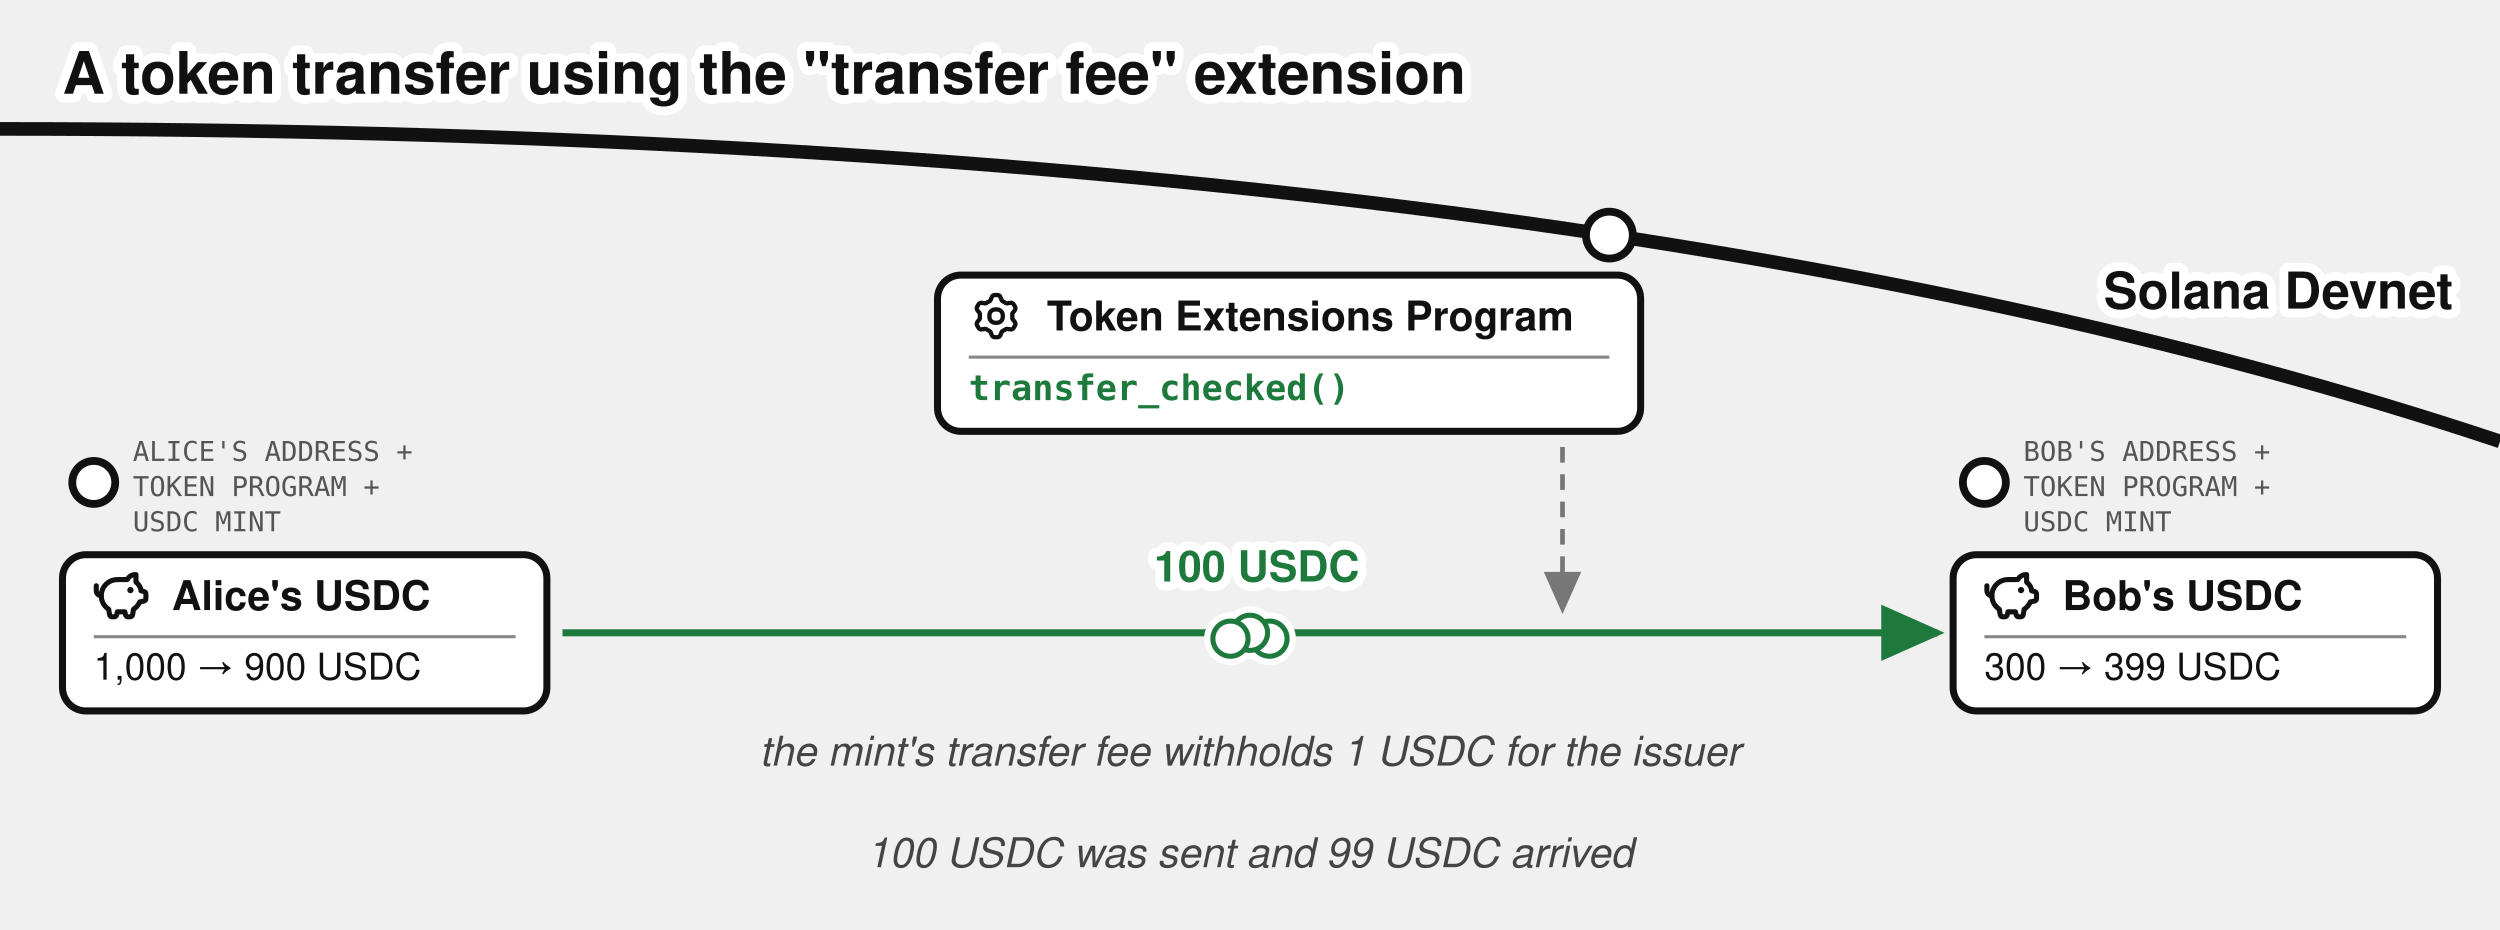
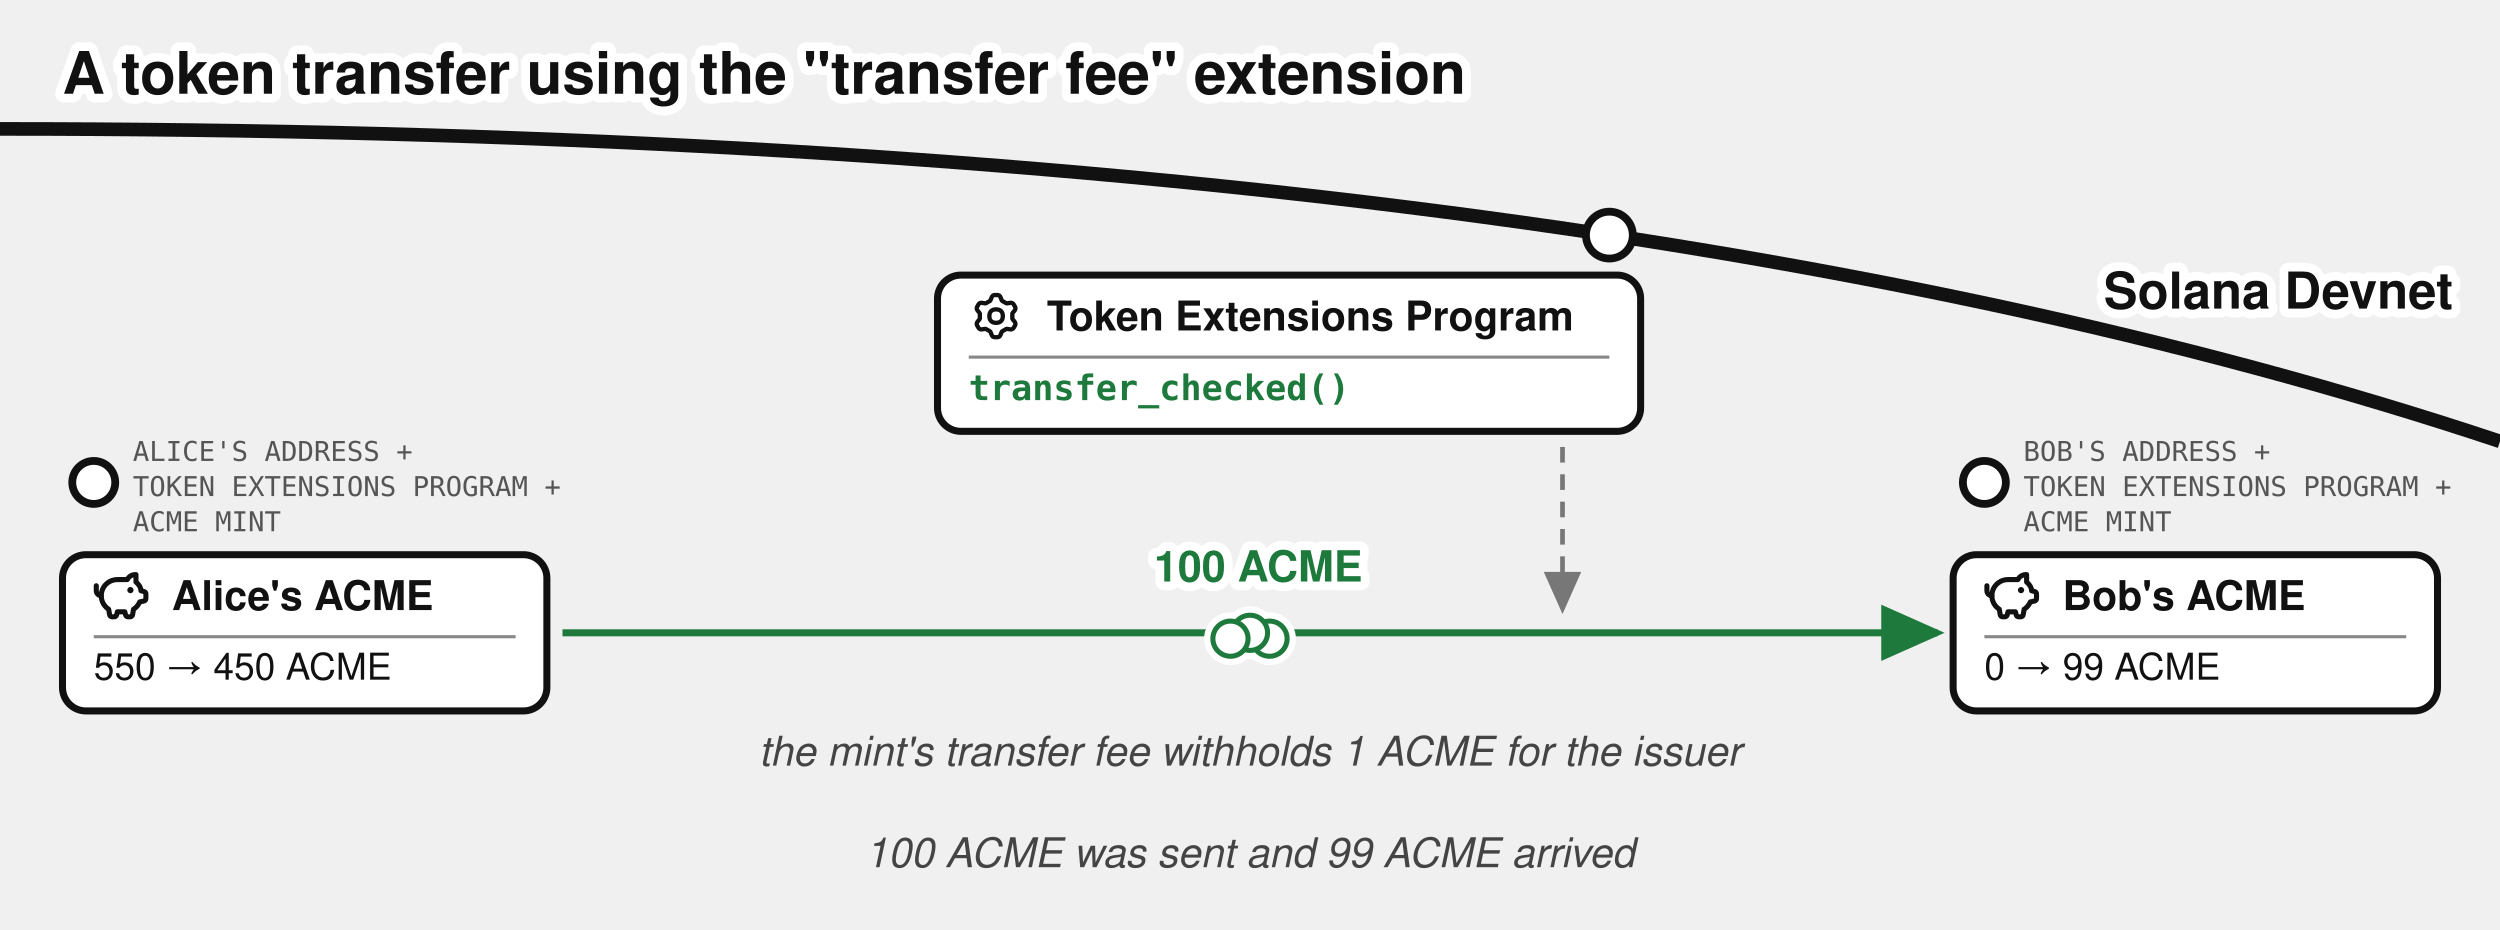
<svg xmlns="http://www.w3.org/2000/svg" viewBox="0 0 640 238" font-family="'Denim INK', Helvetica, Arial, sans-serif" fill="#111">
  <text stroke="#fff" stroke-width="4.5" paint-order="stroke" stroke-linejoin="round" x="16" y="24" font-size="15" font-weight="bold">A token transfer using the "transfer fee" extension</text>
  <defs>
    <marker id="transfer-ext-g" markerWidth="9" markerHeight="8" refX="8" refY="4" orient="auto">
      <path d="M0,0 L9,4 L0,8 z" fill="#777" />
    </marker>
    <marker id="transfer-ext-a" markerWidth="9" markerHeight="8" refX="8" refY="4" orient="auto">
      <path d="M0,0 L9,4 L0,8 z" fill="#1e7a3c" />
    </marker>
  </defs>
  <path d="M 0,33 Q 400,33 640,113" fill="none" stroke="#111" stroke-width="3.5" />
  <text stroke="#fff" stroke-width="4.5" paint-order="stroke" stroke-linejoin="round" x="628" y="79" font-size="13" font-weight="bold" text-anchor="end">Solana Devnet</text>
  <circle cx="412" cy="60.188" r="6" fill="#fff" stroke="#111" stroke-width="2" />
  <rect x="240" y="70.423" width="180" height="40" rx="6" fill="#fff" stroke="#111" stroke-width="1.8" />
  <g transform="translate(248,73.9227)">
    <g transform="translate(0.951,0.952) scale(0.864)" fill="none" stroke="#111" stroke-linecap="round" stroke-linejoin="round" stroke-width="1.28">
      <path d="M11.808 7.727c0 .05.017.1.048.14l.667.84a.96.96 0 0 1 .082 1.08l-.392.676a.96.96 0 0 1-.975.47l-1.063-.16a.23.23 0 0 0-.145.027l-1.26.727a.23.23 0 0 0-.096.112l-.392 1a.96.96 0 0 1-.893.611h-.782a.96.96 0 0 1-.893-.61l-.392-1a.23.23 0 0 0-.096-.113L3.967 10.8a.23.23 0 0 0-.145-.028l-1.063.162a.96.96 0 0 1-.976-.47l-.39-.677a.96.96 0 0 1 .08-1.08l.67-.84a.22.22 0 0 0 .05-.14V6.273c0-.05-.018-.1-.05-.14l-.67-.84a.96.96 0 0 1-.08-1.08l.39-.676a.96.96 0 0 1 .976-.47l1.06.16a.23.23 0 0 0 .145-.027l1.262-.73a.23.23 0 0 0 .096-.113l.394-.996A.96.96 0 0 1 6.61.75h.784a.96.96 0 0 1 .893.61l.392.997q.028.075.096.116l1.26.727a.23.23 0 0 0 .145.028l1.062-.162a.96.96 0 0 1 .976.47l.391.677a.96.96 0 0 1-.081 1.08l-.67.84a.22.22 0 0 0-.049.14v1.454Z" />
      <path d="M7 8.996c1.277 0 1.996-.719 1.996-1.996S8.277 5.004 7 5.004S5.004 5.723 5.004 7S5.723 8.996 7 8.996" />
    </g>
  </g>
  <text x="268" y="84.598" font-size="10.5" font-weight="bold">Token Extensions Program</text>
  <line x1="248" y1="91.423" x2="412" y2="91.423" stroke="#888" stroke-width="0.8" />
  <text x="248" y="102.423" font-size="9" font-family="'DejaVu Sans Mono', Menlo, monospace" font-weight="bold" fill="#1e7a3c">transfer_checked()</text>
  <circle cx="24" cy="123.5" r="5.5" fill="#fff" stroke="#111" stroke-width="2" />
  <text x="34" y="118" font-size="7" font-family="'DejaVu Sans Mono', monospace" fill="#555">ALICE'S ADDRESS +</text>
-   <text x="34" y="127" font-size="7" font-family="'DejaVu Sans Mono', monospace" fill="#555">TOKEN PROGRAM +</text>
-   <text x="34" y="136" font-size="7" font-family="'DejaVu Sans Mono', monospace" fill="#555">USDC MINT</text>
+   <text x="34" y="127" font-size="7" font-family="'DejaVu Sans Mono', monospace" fill="#555">TOKEN EXTENSIONS PROGRAM +</text>
+   <text x="34" y="136" font-size="7" font-family="'DejaVu Sans Mono', monospace" fill="#555">ACME MINT</text>
  <g>
    <rect x="16" y="142" width="124" height="40" rx="6" fill="#fff" stroke="#111" stroke-width="1.8" />
    <g transform="translate(24,145.5)">
      <g transform="translate(-0.624,-0.624) scale(0.6353)" fill="none" stroke="#111" stroke-linecap="round" stroke-linejoin="round" stroke-width="2.047">
        <path d="M14.5 5.5h-4A6.5 6.5 0 0 0 7 17.478l.288 1.738c.07.423.105.635.202.798a1 1 0 0 0 .49.416c.178.07.392.07.822.07c.397 0 .596 0 .764-.062a1 1 0 0 0 .479-.374c.1-.148.15-.34.246-.727l.209-.837h3l.21.837c.096.386.144.58.245.727a1 1 0 0 0 .479.374c.168.062.367.062.764.062c.43 0 .644 0 .821-.07a1 1 0 0 0 .49-.416c.098-.163.133-.375.203-.798L17 17.478a6.5 6.5 0 0 0 2.502-2.978l.89-.178c.77-.154 1.155-.231 1.381-.508c.227-.276.227-.669.227-1.453v-.3c0-.75 0-1.124-.212-1.396c-.212-.27-.575-.362-1.303-.544L20 10c0-1.5-1.167-2.833-2-3.5v-3h-.264c-1.37 0-2.623.774-3.236 2" />
        <path d="M15.875 9.75h-.125m.25 0a.25.25 0 1 1-.5 0a.25.25 0 0 1 .5 0M2 8v2a2 2 0 0 0 2 2" />
      </g>
    </g>
-     <text x="44" y="156.175" font-size="10.5" font-weight="bold">Alice's USDC</text>
+     <text x="44" y="156.175" font-size="10.5" font-weight="bold">Alice's ACME</text>
    <line x1="24" y1="163" x2="132" y2="163" stroke="#888" stroke-width="0.8" />
-     <text x="24" y="174" font-size="9.5">1,000 → 900 USDC</text>
+     <text x="24" y="174" font-size="9.5">550 → 450 ACME</text>
  </g>
  <circle cx="508" cy="123.5" r="5.5" fill="#fff" stroke="#111" stroke-width="2" />
  <text x="518" y="118" font-size="7" font-family="'DejaVu Sans Mono', monospace" fill="#555">BOB'S ADDRESS +</text>
-   <text x="518" y="127" font-size="7" font-family="'DejaVu Sans Mono', monospace" fill="#555">TOKEN PROGRAM +</text>
-   <text x="518" y="136" font-size="7" font-family="'DejaVu Sans Mono', monospace" fill="#555">USDC MINT</text>
+   <text x="518" y="127" font-size="7" font-family="'DejaVu Sans Mono', monospace" fill="#555">TOKEN EXTENSIONS PROGRAM +</text>
+   <text x="518" y="136" font-size="7" font-family="'DejaVu Sans Mono', monospace" fill="#555">ACME MINT</text>
  <g>
    <rect x="500" y="142" width="124" height="40" rx="6" fill="#fff" stroke="#111" stroke-width="1.8" />
    <g transform="translate(508,145.5)">
      <g transform="translate(-0.624,-0.624) scale(0.6353)" fill="none" stroke="#111" stroke-linecap="round" stroke-linejoin="round" stroke-width="2.047">
        <path d="M14.5 5.5h-4A6.5 6.5 0 0 0 7 17.478l.288 1.738c.07.423.105.635.202.798a1 1 0 0 0 .49.416c.178.07.392.07.822.07c.397 0 .596 0 .764-.062a1 1 0 0 0 .479-.374c.1-.148.15-.34.246-.727l.209-.837h3l.21.837c.096.386.144.58.245.727a1 1 0 0 0 .479.374c.168.062.367.062.764.062c.43 0 .644 0 .821-.07a1 1 0 0 0 .49-.416c.098-.163.133-.375.203-.798L17 17.478a6.5 6.5 0 0 0 2.502-2.978l.89-.178c.77-.154 1.155-.231 1.381-.508c.227-.276.227-.669.227-1.453v-.3c0-.75 0-1.124-.212-1.396c-.212-.27-.575-.362-1.303-.544L20 10c0-1.5-1.167-2.833-2-3.5v-3h-.264c-1.37 0-2.623.774-3.236 2" />
        <path d="M15.875 9.75h-.125m.25 0a.25.25 0 1 1-.5 0a.25.25 0 0 1 .5 0M2 8v2a2 2 0 0 0 2 2" />
      </g>
    </g>
-     <text x="528" y="156.175" font-size="10.5" font-weight="bold">Bob's USDC</text>
+     <text x="528" y="156.175" font-size="10.5" font-weight="bold">Bob's ACME</text>
    <line x1="508" y1="163" x2="616" y2="163" stroke="#888" stroke-width="0.8" />
-     <text x="508" y="174" font-size="9.5">300 → 399 USDC</text>
+     <text x="508" y="174" font-size="9.5">0 → 99 ACME</text>
  </g>
  <path d="M 144,162 L 496,162" fill="none" stroke="#1e7a3c" stroke-width="1.8" marker-end="url(#transfer-ext-a)" />
-   <text stroke="#fff" stroke-width="4.5" paint-order="stroke" stroke-linejoin="round" x="295.42" y="148.87" font-size="11" fill="#1e7a3c" font-weight="bold">100 USDC</text>
+   <text stroke="#fff" stroke-width="4.5" paint-order="stroke" stroke-linejoin="round" x="295.42" y="148.87" font-size="11" fill="#1e7a3c" font-weight="bold">100 ACME</text>
  <path d="M 400,114.423 L 400,156" fill="none" stroke="#777" stroke-width="1.2" stroke-dasharray="4 3" marker-end="url(#transfer-ext-g)" />
-   <text x="320" y="196" font-size="10.5" fill="#444" text-anchor="middle" font-style="italic">the mint's transfer fee withholds 1 USDC for the issuer</text>
-   <text x="320" y="222" font-size="10.5" fill="#444" text-anchor="middle" font-style="italic">100 USDC was sent and 99 USDC arrived</text>
+   <text x="320" y="196" font-size="10.5" fill="#444" text-anchor="middle" font-style="italic">the mint's transfer fee withholds 1 ACME for the issuer</text>
+   <text x="320" y="222" font-size="10.5" fill="#444" text-anchor="middle" font-style="italic">100 ACME was sent and 99 ACME arrived</text>
  <g class="coin" transform="translate(320,162)" fill="#fff">
    <g stroke="#fff" stroke-width="4.5">
      <circle cx="5" cy="1.5" r="4.5" />
      <circle cx="0" cy="0" r="4.5" />
      <circle cx="-5" cy="1.5" r="4.5" />
    </g>
    <g stroke="#1e7a3c" stroke-width="1.3">
      <circle cx="5" cy="1.5" r="4.5" />
      <circle cx="0" cy="0" r="4.5" />
      <circle cx="-5" cy="1.5" r="4.5" />
    </g>
  </g>
</svg>
